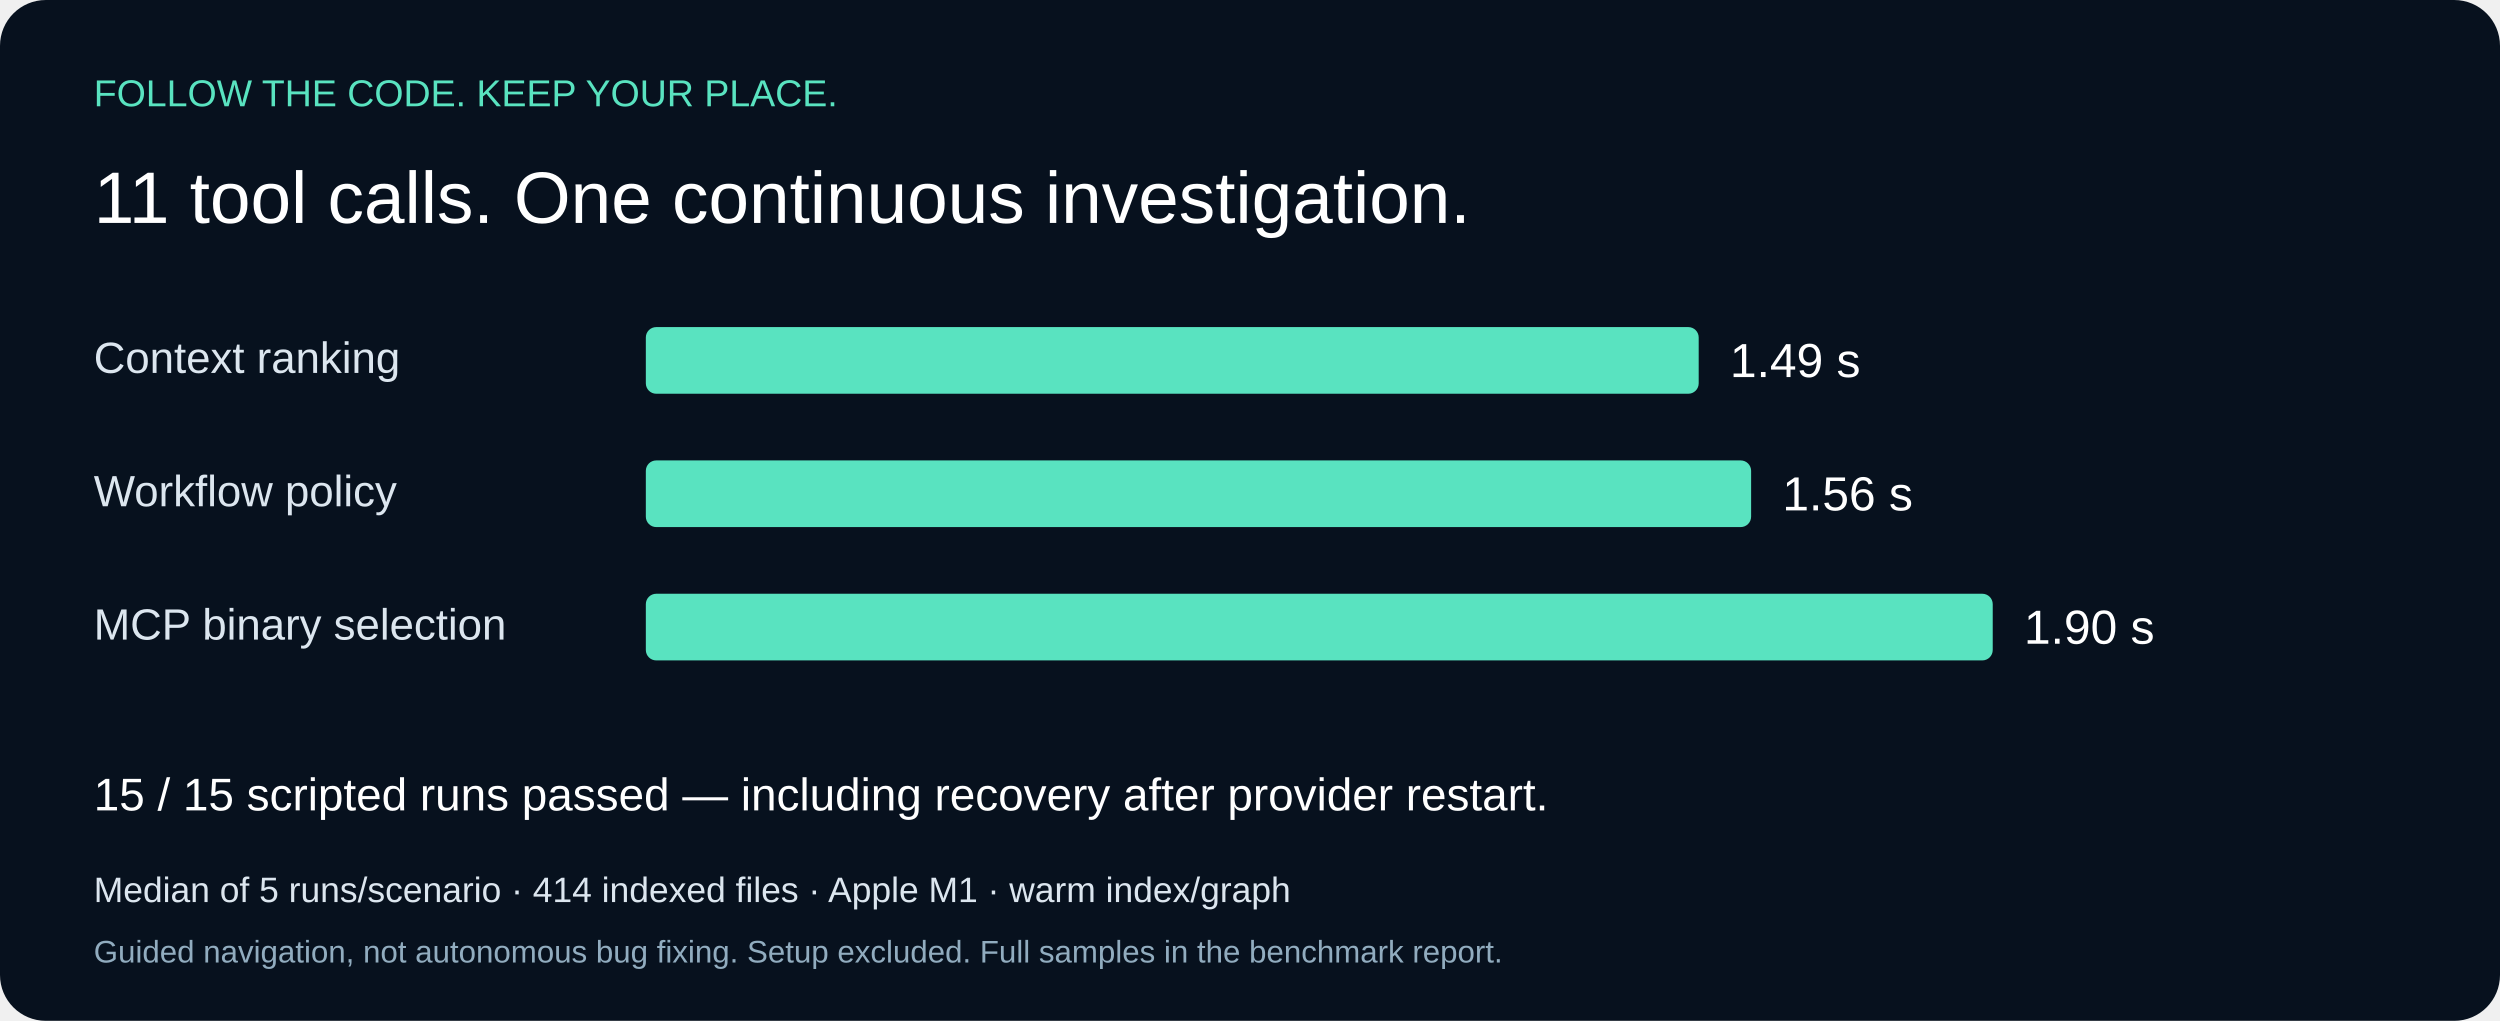
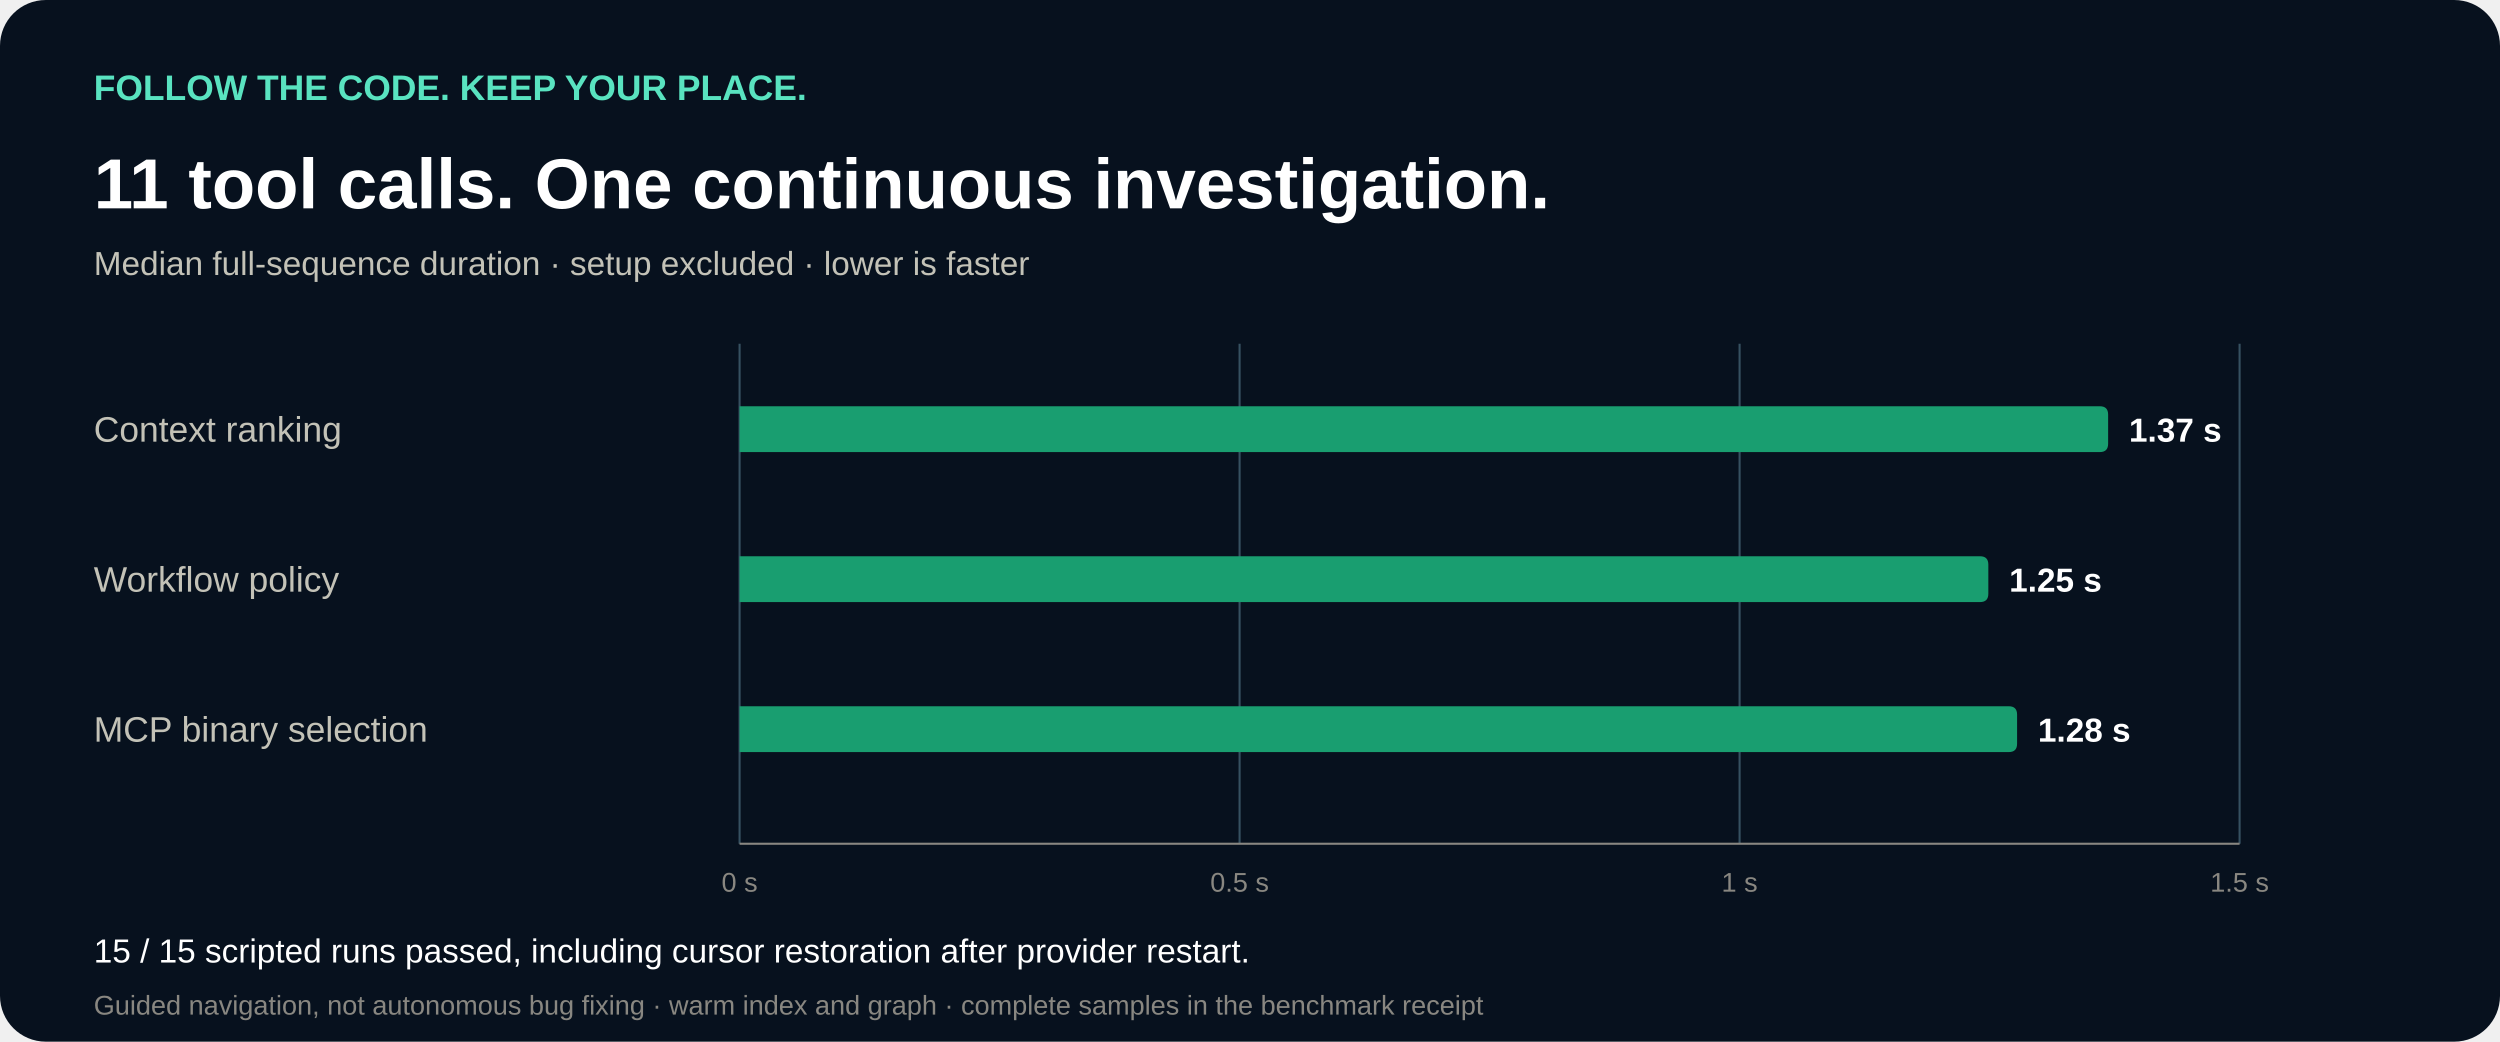
- <svg xmlns="http://www.w3.org/2000/svg" width="1200" height="490" viewBox="0 0 1200 490" role="img" aria-labelledby="title desc">
-   <rect width="1200" height="490" rx="22" fill="#07111e" />
-   <text x="45" y="51" font-family="Arial,sans-serif" font-size="18" fill="#59e3c0">FOLLOW THE CODE. KEEP YOUR PLACE.</text>
-   <text x="45" y="107" font-family="Arial,sans-serif" font-size="35" fill="#ffffff">11 tool calls. One continuous investigation.</text>
-   <text x="45" y="179" font-family="Arial,sans-serif" font-size="21" fill="#dce6ef">Context ranking</text>
-   <rect x="310" y="157" width="505.376" height="32" rx="5" fill="#59e3c0" />
-   <text x="830.376" y="181" font-family="Arial,sans-serif" font-size="23" fill="#ffffff">1.49 s</text>
-   <text x="45" y="243" font-family="Arial,sans-serif" font-size="21" fill="#dce6ef">Workflow policy</text>
-   <rect x="310" y="221" width="530.536" height="32" rx="5" fill="#59e3c0" />
-   <text x="855.536" y="245" font-family="Arial,sans-serif" font-size="23" fill="#ffffff">1.56 s</text>
-   <text x="45" y="307" font-family="Arial,sans-serif" font-size="21" fill="#dce6ef">MCP binary selection</text>
-   <rect x="310" y="285" width="646.51" height="32" rx="5" fill="#59e3c0" />
-   <text x="971.51" y="309" font-family="Arial,sans-serif" font-size="23" fill="#ffffff">1.90 s</text>
-   <text x="45" y="389" font-family="Arial,sans-serif" font-size="22" fill="#ffffff">15 / 15 scripted runs passed — including recovery after provider restart.</text>
-   <text x="45" y="433" font-family="Arial,sans-serif" font-size="17" fill="#dce6ef">Median of 5 runs/scenario · 414 indexed files · Apple M1 · warm index/graph</text>
-   <text x="45" y="462" font-family="Arial,sans-serif" font-size="15" fill="#91acbf">Guided navigation, not autonomous bug fixing. Setup excluded. Full samples in the benchmark report.</text>
+ <svg xmlns="http://www.w3.org/2000/svg" width="1200" height="500" viewBox="0 0 1200 500" role="img" aria-labelledby="title desc">
+   <rect width="1200" height="500" rx="22" fill="#07111e" />
+   <text x="45" y="48" font-family="Arial,sans-serif" font-size="17" font-weight="700" fill="#59e3c0">FOLLOW THE CODE. KEEP YOUR PLACE.</text>
+   <text x="45" y="100" font-family="Arial,sans-serif" font-size="34" font-weight="700" fill="#ffffff">11 tool calls. One continuous investigation.</text>
+   <text x="45" y="132" font-family="Arial,sans-serif" font-size="16" fill="#c3c2b7">Median full-sequence duration · setup excluded · lower is faster</text>
+   <line x1="355.0" y1="165" x2="355.0" y2="405" stroke="#365161" stroke-width="1" />
+   <text x="355.0" y="428" text-anchor="middle" font-family="Arial,sans-serif" font-size="13" fill="#898781">0 s</text>
+   <line x1="595.0" y1="165" x2="595.0" y2="405" stroke="#365161" stroke-width="1" />
+   <text x="595.0" y="428" text-anchor="middle" font-family="Arial,sans-serif" font-size="13" fill="#898781">0.5 s</text>
+   <line x1="835.0" y1="165" x2="835.0" y2="405" stroke="#365161" stroke-width="1" />
+   <text x="835.0" y="428" text-anchor="middle" font-family="Arial,sans-serif" font-size="13" fill="#898781">1 s</text>
+   <line x1="1075.0" y1="165" x2="1075.0" y2="405" stroke="#365161" stroke-width="1" />
+   <text x="1075.0" y="428" text-anchor="middle" font-family="Arial,sans-serif" font-size="13" fill="#898781">1.5 s</text>
+   <text x="45" y="212" font-family="Arial,sans-serif" font-size="17" fill="#c3c2b7">Context ranking</text>
+   <path d="M355.0 195.0 H1007.9 Q1011.9 195.0 1011.9 199.0 V213.0 Q1011.9 217.0 1007.9 217.0 H355.0 Z" fill="#199e70" />
+   <text x="1021.9" y="212" font-family="Arial,sans-serif" font-size="16" font-weight="700" fill="#ffffff">1.37 s</text>
+   <text x="45" y="284" font-family="Arial,sans-serif" font-size="17" fill="#c3c2b7">Workflow policy</text>
+   <path d="M355.0 267.0 H950.4 Q954.4 267.0 954.4 271.0 V285.0 Q954.4 289.0 950.4 289.0 H355.0 Z" fill="#199e70" />
+   <text x="964.4" y="284" font-family="Arial,sans-serif" font-size="16" font-weight="700" fill="#ffffff">1.25 s</text>
+   <text x="45" y="356" font-family="Arial,sans-serif" font-size="17" fill="#c3c2b7">MCP binary selection</text>
+   <path d="M355.0 339.0 H964.2 Q968.2 339.0 968.2 343.0 V357.0 Q968.2 361.0 964.2 361.0 H355.0 Z" fill="#199e70" />
+   <text x="978.2" y="356" font-family="Arial,sans-serif" font-size="16" font-weight="700" fill="#ffffff">1.28 s</text>
+   <line x1="355" y1="405" x2="1075" y2="405" stroke="#898781" stroke-width="1" />
+   <text x="45" y="462" font-family="Arial,sans-serif" font-size="16" fill="#ffffff">15 / 15 scripted runs passed, including cursor restoration after provider restart.</text>
+   <text x="45" y="487" font-family="Arial,sans-serif" font-size="13" fill="#898781">Guided navigation, not autonomous bug fixing · warm index and graph · complete samples in the benchmark receipt</text>
</svg>
